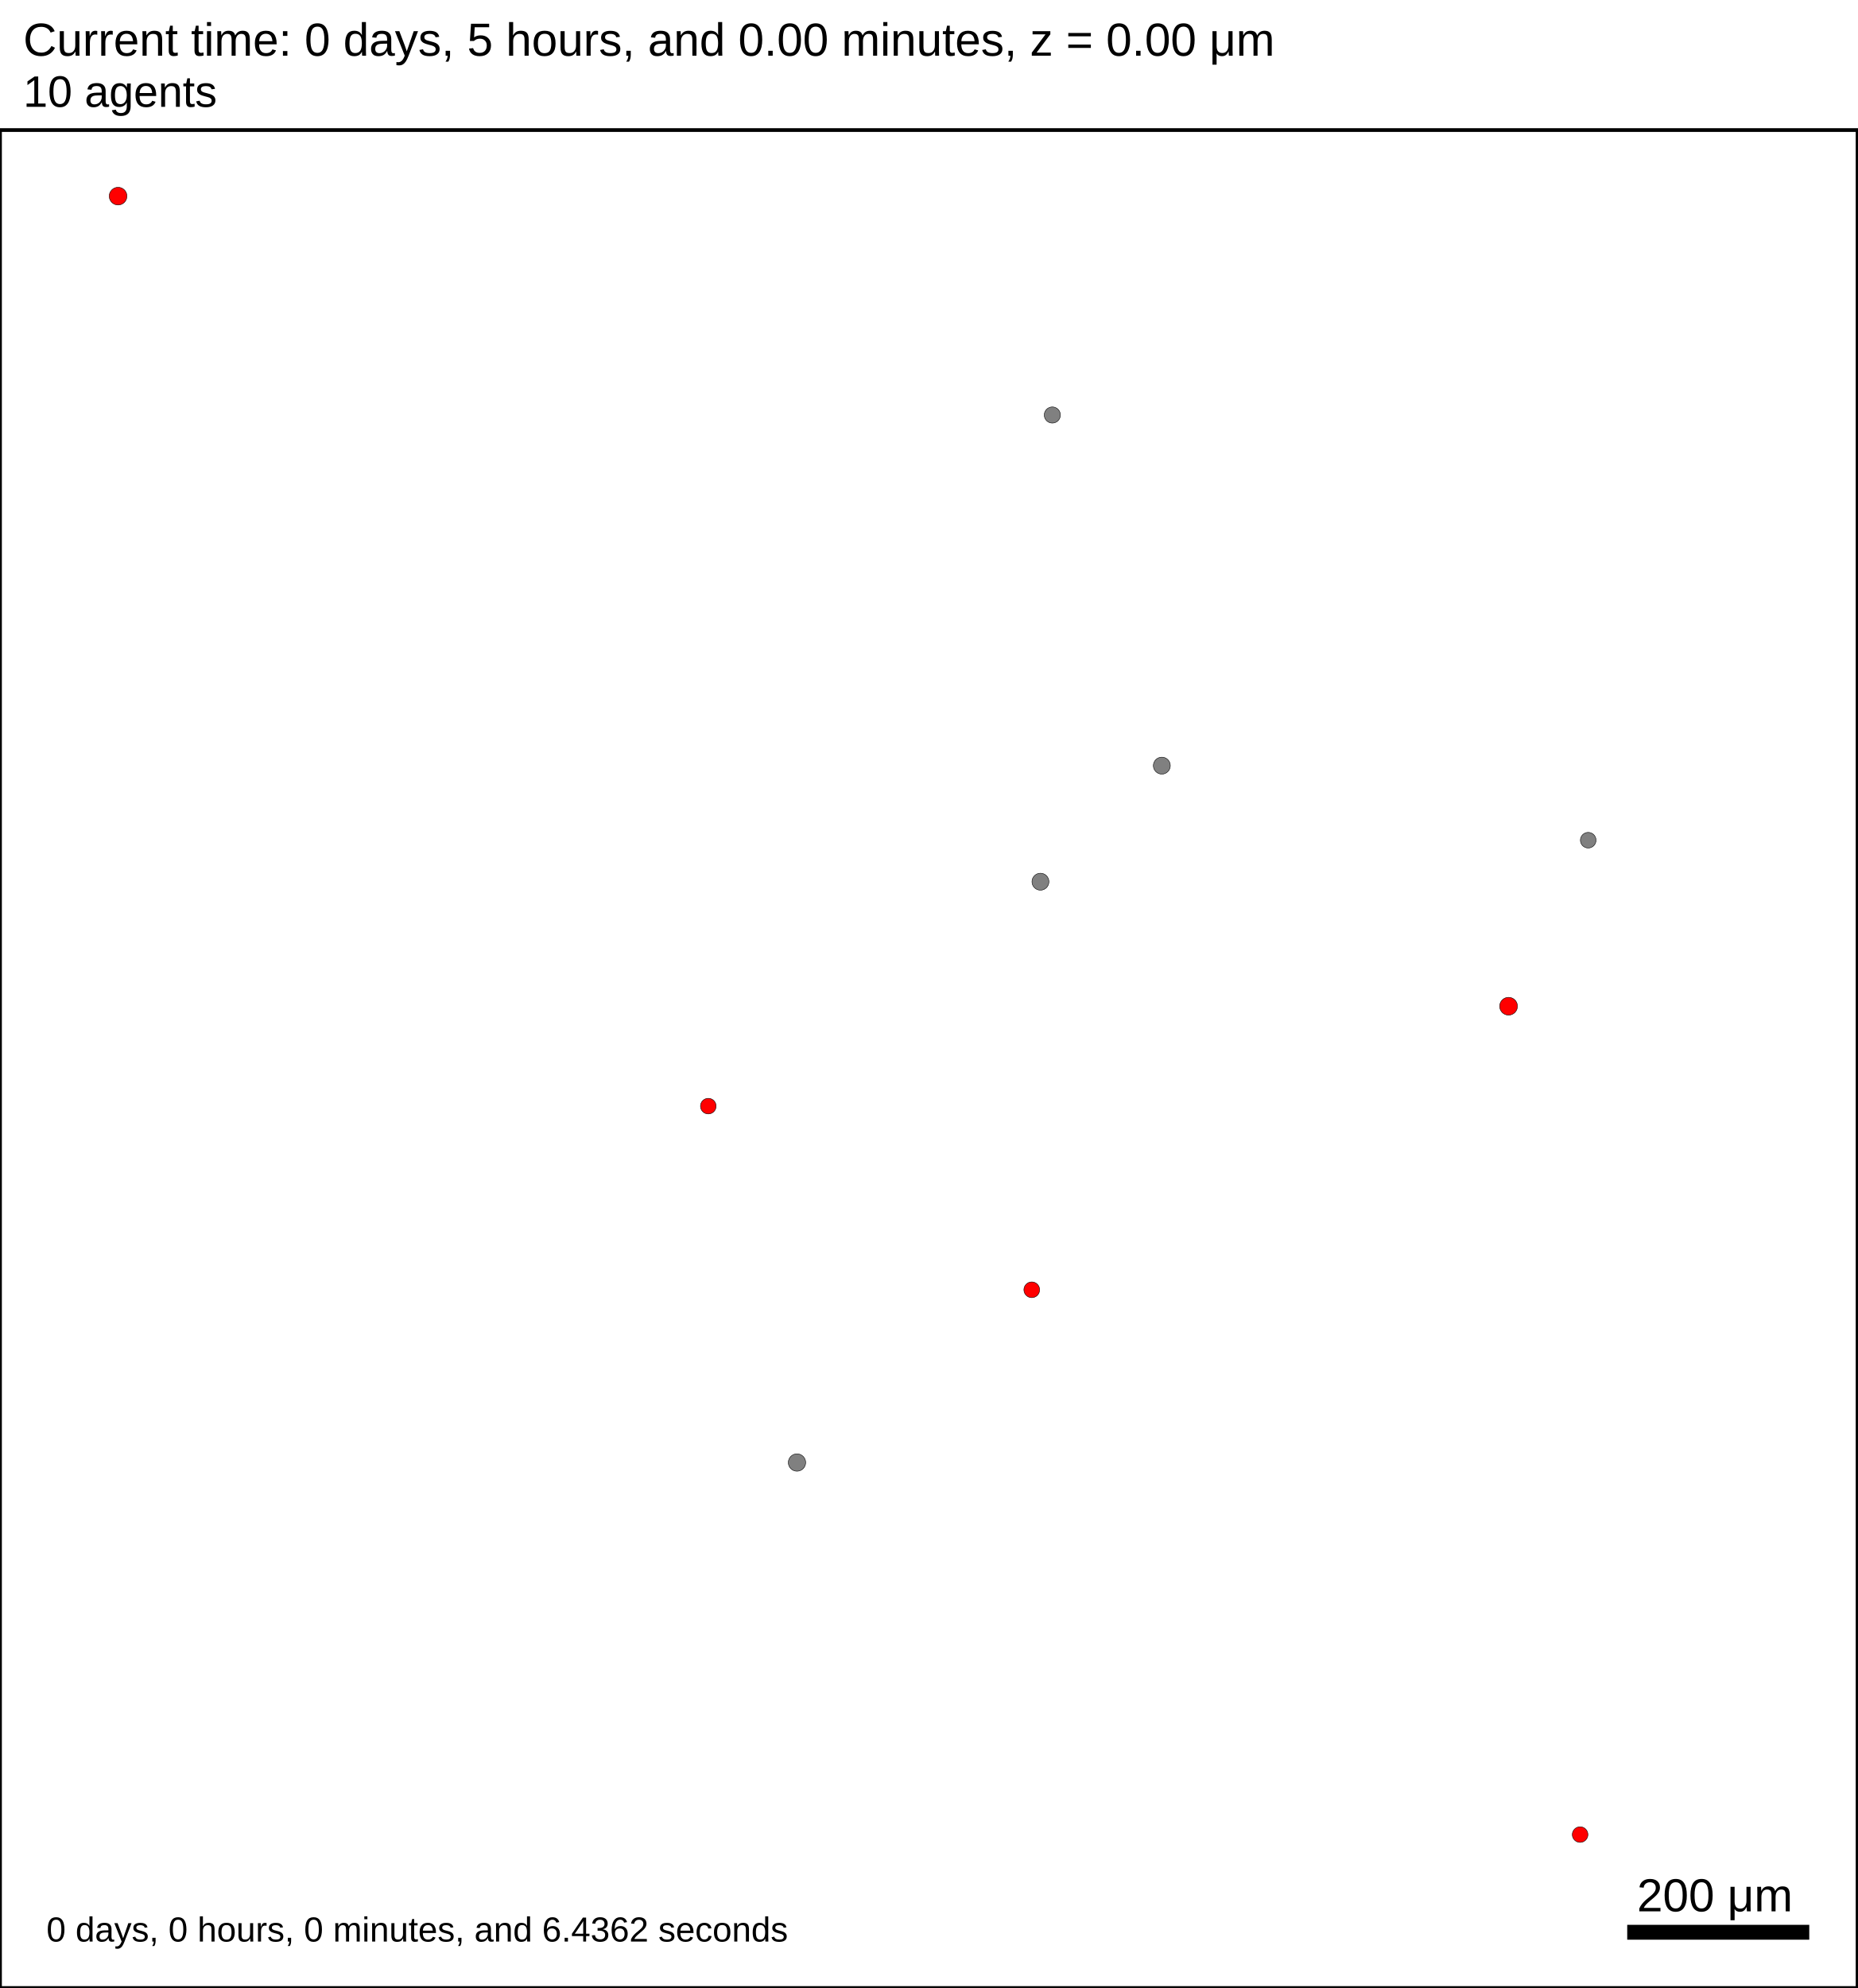
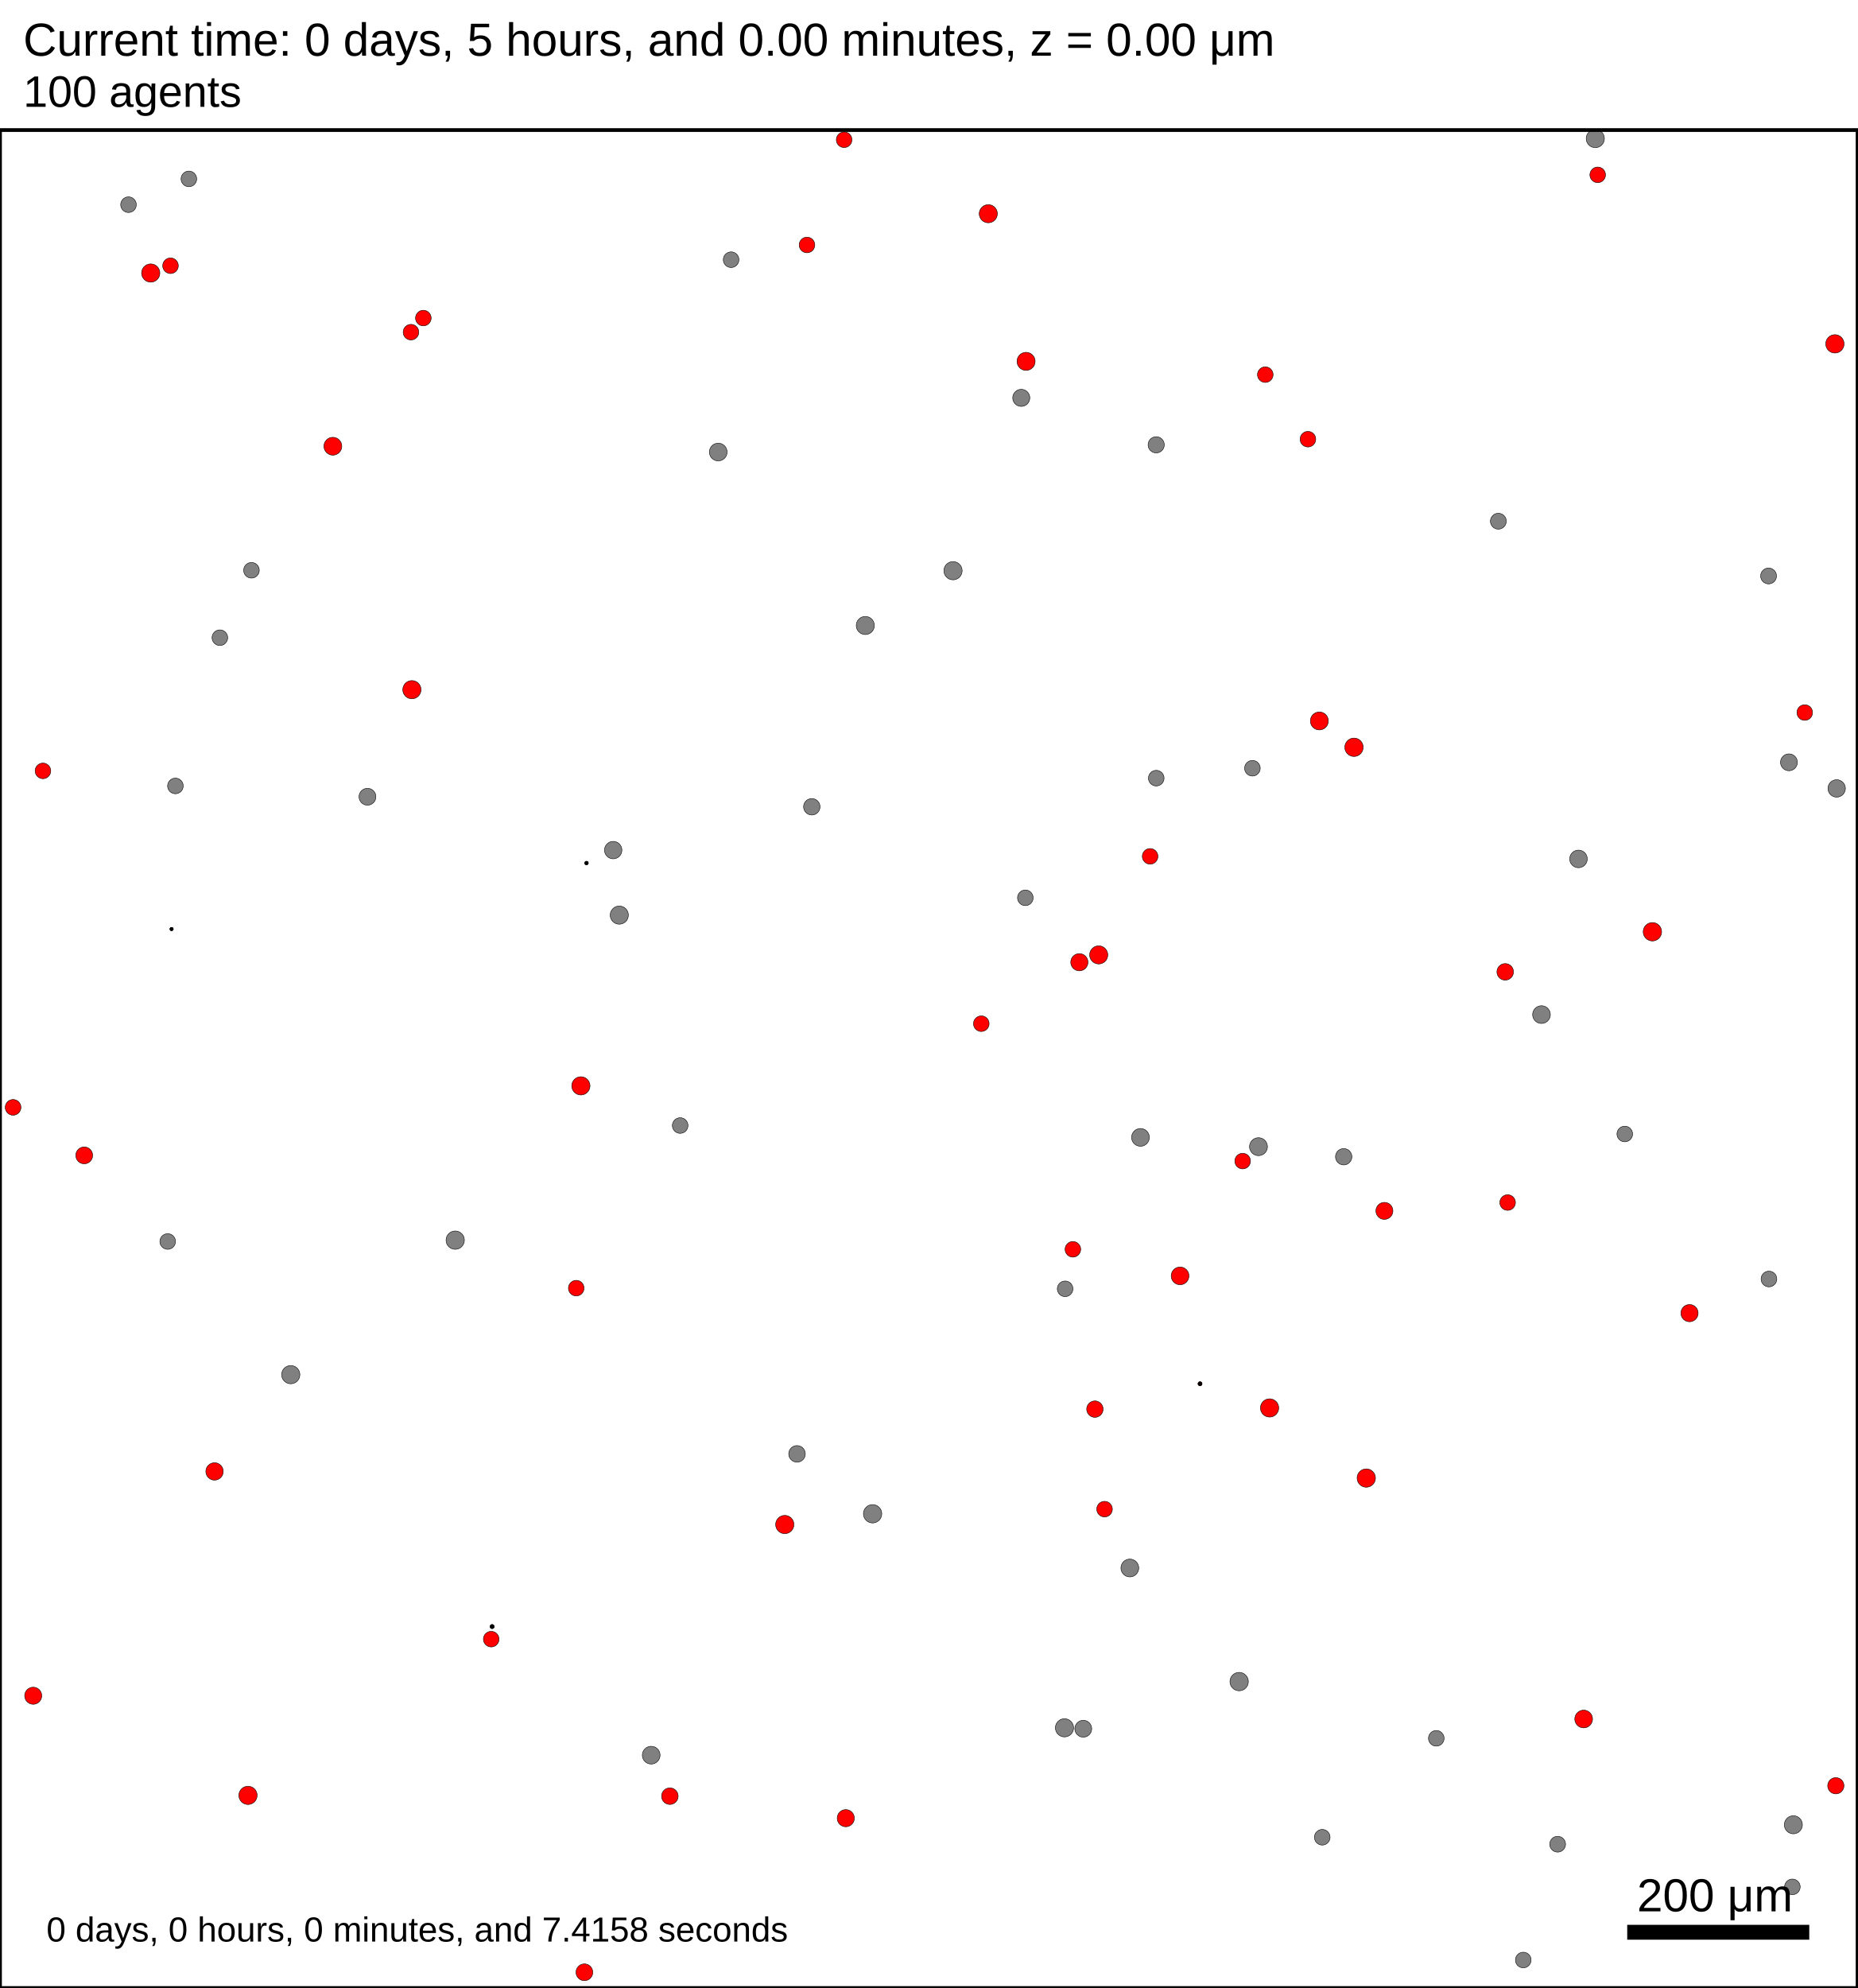
<svg xmlns="http://www.w3.org/2000/svg" version="1.1" width="2000" height="2140" id="svg2">
  <rect x="0" y="0" width="2000" height="2140" stroke-width="4" stroke="white" fill="white" />
  <text x="25" y="60" font-family="Arial" font-size="50" fill="black">
   Current time: 0 days, 5 hours, and 0.00 minutes, z = 0.00 μm
  </text>
  <text x="25" y="115" font-family="Arial" font-size="47.5" fill="black">
-    10 agents
+    100 agents
  </text>
  <g id="tissue" transform="translate(0,2140) scale(1,-1)">
    <g id="ECM">
  </g>
    <g id="cells">
      <g id="cell0">
-         <circle cx="1120.23" cy="1190.89" r="9.125" stroke-width="0.5" stroke="black" fill="grey" />
-         <circle cx="1120.23" cy="1190.89" r="5.543" stroke-width="0.5" stroke="grey" fill="grey" />
+         <circle cx="1103.96" cy="1173.55" r="8.413" stroke-width="0.5" stroke="black" fill="grey" />
+         <circle cx="1103.96" cy="1173.55" r="5.052" stroke-width="0.5" stroke="grey" fill="grey" />
      </g>
      <g id="cell1">
-         <circle cx="1710" cy="1235.56" r="8.413" stroke-width="0.5" stroke="black" fill="grey" />
-         <circle cx="1710" cy="1235.56" r="5.052" stroke-width="0.5" stroke="grey" fill="grey" />
+         <circle cx="1699.52" cy="1215.41" r="9.474" stroke-width="0.5" stroke="black" fill="grey" />
+         <circle cx="1699.52" cy="1215.41" r="5.759" stroke-width="0.5" stroke="grey" fill="grey" />
      </g>
      <g id="cell2">
-         <circle cx="1133.02" cy="1693.26" r="8.689" stroke-width="0.5" stroke="black" fill="grey" />
-         <circle cx="1133.02" cy="1693.26" r="5.254" stroke-width="0.5" stroke="grey" fill="grey" />
+         <circle cx="1099.58" cy="1711.72" r="9.2" stroke-width="0.5" stroke="black" fill="grey" />
+         <circle cx="1099.58" cy="1711.72" r="5.59" stroke-width="0.5" stroke="grey" fill="grey" />
      </g>
      <g id="cell3">
-         <circle cx="1250.92" cy="1315.82" r="9.125" stroke-width="0.5" stroke="black" fill="grey" />
-         <circle cx="1250.92" cy="1315.82" r="5.543" stroke-width="0.5" stroke="grey" fill="grey" />
+         <circle cx="1244.91" cy="1302.35" r="8.413" stroke-width="0.5" stroke="black" fill="grey" />
+         <circle cx="1244.91" cy="1302.35" r="5.052" stroke-width="0.5" stroke="grey" fill="grey" />
      </g>
      <g id="cell4">
-         <circle cx="858.1" cy="565.656" r="9.343" stroke-width="0.5" stroke="black" fill="grey" />
-         <circle cx="858.1" cy="565.656" r="5.679" stroke-width="0.5" stroke="grey" fill="grey" />
+         <circle cx="858.128" cy="574.96" r="8.928" stroke-width="0.5" stroke="black" fill="grey" />
+         <circle cx="858.128" cy="574.96" r="5.416" stroke-width="0.5" stroke="grey" fill="grey" />
      </g>
      <g id="cell5">
-         <circle cx="127.133" cy="1928.87" r="9.536" stroke-width="0.5" stroke="black" fill="red" />
-         <circle cx="127.133" cy="1928.87" r="5.796" stroke-width="0.5" stroke="red" fill="red" />
+         <circle cx="138.355" cy="1919.66" r="8.413" stroke-width="0.5" stroke="black" fill="grey" />
+         <circle cx="138.355" cy="1919.66" r="5.052" stroke-width="0.5" stroke="grey" fill="grey" />
      </g>
      <g id="cell6">
-         <circle cx="762.6" cy="949.303" r="8.413" stroke-width="0.5" stroke="black" fill="red" />
-         <circle cx="762.6" cy="949.303" r="5.052" stroke-width="0.5" stroke="red" fill="red" />
+         <circle cx="732.333" cy="928.407" r="8.413" stroke-width="0.5" stroke="black" fill="grey" />
+         <circle cx="732.333" cy="928.407" r="5.052" stroke-width="0.5" stroke="grey" fill="grey" />
      </g>
      <g id="cell7">
-         <circle cx="1624.24" cy="1056.84" r="9.594" stroke-width="0.5" stroke="black" fill="red" />
-         <circle cx="1624.24" cy="1056.84" r="5.83" stroke-width="0.5" stroke="red" fill="red" />
+         <circle cx="1659.69" cy="1047.82" r="9.536" stroke-width="0.5" stroke="black" fill="grey" />
+         <circle cx="1659.69" cy="1047.82" r="5.796" stroke-width="0.5" stroke="grey" fill="grey" />
      </g>
      <g id="cell8">
-         <circle cx="1110.88" cy="751.593" r="8.483" stroke-width="0.5" stroke="black" fill="red" />
-         <circle cx="1110.88" cy="751.593" r="5.103" stroke-width="0.5" stroke="red" fill="red" />
+         <circle cx="1146.79" cy="752.642" r="8.413" stroke-width="0.5" stroke="black" fill="grey" />
+         <circle cx="1146.79" cy="752.642" r="5.052" stroke-width="0.5" stroke="grey" fill="grey" />
      </g>
      <g id="cell9">
-         <circle cx="1701.28" cy="165.14" r="8.413" stroke-width="0.5" stroke="black" fill="red" />
-         <circle cx="1701.28" cy="165.14" r="5.052" stroke-width="0.5" stroke="red" fill="red" />
+         <circle cx="1677.08" cy="154.78" r="8.513" stroke-width="0.5" stroke="black" fill="grey" />
+         <circle cx="1677.08" cy="154.78" r="5.126" stroke-width="0.5" stroke="grey" fill="grey" />
+       </g>
+       <g id="cell10">
+         <circle cx="188.859" cy="1293.96" r="8.413" stroke-width="0.5" stroke="black" fill="grey" />
+         <circle cx="188.859" cy="1293.96" r="5.052" stroke-width="0.5" stroke="grey" fill="grey" />
+       </g>
+       <g id="cell11">
+         <circle cx="773.317" cy="1653.4" r="9.536" stroke-width="0.5" stroke="black" fill="grey" />
+         <circle cx="773.317" cy="1653.4" r="5.796" stroke-width="0.5" stroke="grey" fill="grey" />
+       </g>
+       <g id="cell12">
+         <circle cx="1546.42" cy="268.774" r="8.413" stroke-width="0.5" stroke="black" fill="grey" />
+         <circle cx="1546.42" cy="268.774" r="5.052" stroke-width="0.5" stroke="grey" fill="grey" />
+       </g>
+       <g id="cell13">
+         <circle cx="1717.63" cy="1990.84" r="9.799" stroke-width="0.5" stroke="black" fill="grey" />
+         <circle cx="1717.63" cy="1990.84" r="5.951" stroke-width="0.5" stroke="grey" fill="grey" />
+       </g>
+       <g id="cell14">
+         <circle cx="1613.25" cy="1578.94" r="8.545" stroke-width="0.5" stroke="black" fill="grey" />
+         <circle cx="1613.25" cy="1578.94" r="5.149" stroke-width="0.5" stroke="grey" fill="grey" />
+       </g>
+       <g id="cell15">
+         <circle cx="1026.1" cy="1525.66" r="9.822" stroke-width="0.5" stroke="black" fill="grey" />
+         <circle cx="1026.1" cy="1525.66" r="5.964" stroke-width="0.5" stroke="grey" fill="grey" />
+       </g>
+       <g id="cell16">
+         <circle cx="236.725" cy="1453.54" r="8.413" stroke-width="0.5" stroke="black" fill="grey" />
+         <circle cx="236.725" cy="1453.54" r="5.052" stroke-width="0.5" stroke="grey" fill="grey" />
+       </g>
+       <g id="cell17">
+         <circle cx="1166.34" cy="279.089" r="9.086" stroke-width="0.5" stroke="black" fill="grey" />
+         <circle cx="1166.34" cy="279.089" r="5.518" stroke-width="0.5" stroke="grey" fill="grey" />
+       </g>
+       <g id="cell18">
+         <circle cx="1904.19" cy="1519.99" r="8.545" stroke-width="0.5" stroke="black" fill="grey" />
+         <circle cx="1904.19" cy="1519.99" r="5.149" stroke-width="0.5" stroke="grey" fill="grey" />
+       </g>
+       <g id="cell19">
+         <circle cx="180.558" cy="803.581" r="8.413" stroke-width="0.5" stroke="black" fill="grey" />
+         <circle cx="180.558" cy="803.581" r="5.052" stroke-width="0.5" stroke="grey" fill="grey" />
+       </g>
+       <g id="cell20">
+         <circle cx="529.844" cy="389.074" r="2.31" stroke-width="0.5" stroke="black" fill="grey" />
+         <circle cx="529.844" cy="389.074" r="2.133" stroke-width="0.5" stroke="black" fill="black" />
+       </g>
+       <g id="cell21">
+         <circle cx="1446.73" cy="894.815" r="8.808" stroke-width="0.5" stroke="black" fill="grey" />
+         <circle cx="1446.73" cy="894.815" r="5.336" stroke-width="0.5" stroke="grey" fill="grey" />
+       </g>
+       <g id="cell22">
+         <circle cx="1146.12" cy="280.086" r="9.799" stroke-width="0.5" stroke="black" fill="grey" />
+         <circle cx="1146.12" cy="280.086" r="5.951" stroke-width="0.5" stroke="grey" fill="grey" />
+       </g>
+       <g id="cell23">
+         <circle cx="660.229" cy="1224.9" r="9.377" stroke-width="0.5" stroke="black" fill="grey" />
+         <circle cx="660.229" cy="1224.9" r="5.7" stroke-width="0.5" stroke="grey" fill="grey" />
+       </g>
+       <g id="cell24">
+         <circle cx="1216.48" cy="452.127" r="9.594" stroke-width="0.5" stroke="black" fill="grey" />
+         <circle cx="1216.48" cy="452.127" r="5.83" stroke-width="0.5" stroke="grey" fill="grey" />
+       </g>
+       <g id="cell25">
+         <circle cx="787.168" cy="1860.44" r="8.413" stroke-width="0.5" stroke="black" fill="grey" />
+         <circle cx="787.168" cy="1860.44" r="5.052" stroke-width="0.5" stroke="grey" fill="grey" />
+       </g>
+       <g id="cell26">
+         <circle cx="1354.99" cy="905.655" r="9.649" stroke-width="0.5" stroke="black" fill="grey" />
+         <circle cx="1354.99" cy="905.655" r="5.863" stroke-width="0.5" stroke="grey" fill="grey" />
+       </g>
+       <g id="cell27">
+         <circle cx="1227.93" cy="915.656" r="9.565" stroke-width="0.5" stroke="black" fill="grey" />
+         <circle cx="1227.93" cy="915.656" r="5.813" stroke-width="0.5" stroke="grey" fill="grey" />
+       </g>
+       <g id="cell28">
+         <circle cx="1423.64" cy="162.27" r="8.413" stroke-width="0.5" stroke="black" fill="grey" />
+         <circle cx="1423.64" cy="162.27" r="5.052" stroke-width="0.5" stroke="grey" fill="grey" />
+       </g>
+       <g id="cell29">
+         <circle cx="1926.13" cy="1319.41" r="9.086" stroke-width="0.5" stroke="black" fill="grey" />
+         <circle cx="1926.13" cy="1319.41" r="5.518" stroke-width="0.5" stroke="grey" fill="grey" />
+       </g>
+       <g id="cell30">
+         <circle cx="1334.17" cy="329.845" r="9.907" stroke-width="0.5" stroke="black" fill="grey" />
+         <circle cx="1334.17" cy="329.845" r="6.012" stroke-width="0.5" stroke="grey" fill="grey" />
+       </g>
+       <g id="cell31">
+         <circle cx="701.132" cy="250.638" r="9.565" stroke-width="0.5" stroke="black" fill="grey" />
+         <circle cx="701.132" cy="250.638" r="5.813" stroke-width="0.5" stroke="grey" fill="grey" />
+       </g>
+       <g id="cell32">
+         <circle cx="631.476" cy="1210.96" r="1.988" stroke-width="0.5" stroke="black" fill="grey" />
+         <circle cx="631.476" cy="1210.96" r="1.887" stroke-width="0.5" stroke="black" fill="black" />
+       </g>
+       <g id="cell33">
+         <circle cx="666.778" cy="1154.93" r="9.776" stroke-width="0.5" stroke="black" fill="grey" />
+         <circle cx="666.778" cy="1154.93" r="5.937" stroke-width="0.5" stroke="grey" fill="grey" />
+       </g>
+       <g id="cell34">
+         <circle cx="874.047" cy="1271.54" r="8.848" stroke-width="0.5" stroke="black" fill="grey" />
+         <circle cx="874.047" cy="1271.54" r="5.363" stroke-width="0.5" stroke="grey" fill="grey" />
+       </g>
+       <g id="cell35">
+         <circle cx="1930.87" cy="175.707" r="9.727" stroke-width="0.5" stroke="black" fill="grey" />
+         <circle cx="1930.87" cy="175.707" r="5.909" stroke-width="0.5" stroke="grey" fill="grey" />
+       </g>
+       <g id="cell36">
+         <circle cx="395.652" cy="1282.34" r="9.086" stroke-width="0.5" stroke="black" fill="grey" />
+         <circle cx="395.652" cy="1282.34" r="5.518" stroke-width="0.5" stroke="grey" fill="grey" />
+       </g>
+       <g id="cell37">
+         <circle cx="1977.51" cy="1291.29" r="9.377" stroke-width="0.5" stroke="black" fill="grey" />
+         <circle cx="1977.51" cy="1291.29" r="5.7" stroke-width="0.5" stroke="grey" fill="grey" />
+       </g>
+       <g id="cell38">
+         <circle cx="490.124" cy="805.029" r="9.865" stroke-width="0.5" stroke="black" fill="grey" />
+         <circle cx="490.124" cy="805.029" r="5.989" stroke-width="0.5" stroke="grey" fill="grey" />
+       </g>
+       <g id="cell39">
+         <circle cx="939.505" cy="510.478" r="9.886" stroke-width="0.5" stroke="black" fill="grey" />
+         <circle cx="939.505" cy="510.478" r="6.001" stroke-width="0.5" stroke="grey" fill="grey" />
+       </g>
+       <g id="cell40">
+         <circle cx="313.047" cy="660.239" r="9.822" stroke-width="0.5" stroke="black" fill="grey" />
+         <circle cx="313.047" cy="660.239" r="5.964" stroke-width="0.5" stroke="grey" fill="grey" />
+       </g>
+       <g id="cell41">
+         <circle cx="1348.46" cy="1313.03" r="8.413" stroke-width="0.5" stroke="black" fill="grey" />
+         <circle cx="1348.46" cy="1313.03" r="5.052" stroke-width="0.5" stroke="grey" fill="grey" />
+       </g>
+       <g id="cell42">
+         <circle cx="270.753" cy="1526.12" r="8.413" stroke-width="0.5" stroke="black" fill="grey" />
+         <circle cx="270.753" cy="1526.12" r="5.052" stroke-width="0.5" stroke="grey" fill="grey" />
+       </g>
+       <g id="cell43">
+         <circle cx="1904.59" cy="763.205" r="8.456" stroke-width="0.5" stroke="black" fill="grey" />
+         <circle cx="1904.59" cy="763.205" r="5.083" stroke-width="0.5" stroke="grey" fill="grey" />
+       </g>
+       <g id="cell44">
+         <circle cx="1640.07" cy="30.135" r="8.413" stroke-width="0.5" stroke="black" fill="grey" />
+         <circle cx="1640.07" cy="30.135" r="5.052" stroke-width="0.5" stroke="grey" fill="grey" />
+       </g>
+       <g id="cell45">
+         <circle cx="1244.85" cy="1661.17" r="8.728" stroke-width="0.5" stroke="black" fill="grey" />
+         <circle cx="1244.85" cy="1661.17" r="5.281" stroke-width="0.5" stroke="grey" fill="grey" />
+       </g>
+       <g id="cell46">
+         <circle cx="203.353" cy="1947.43" r="8.413" stroke-width="0.5" stroke="black" fill="grey" />
+         <circle cx="203.353" cy="1947.43" r="5.052" stroke-width="0.5" stroke="grey" fill="grey" />
+       </g>
+       <g id="cell47">
+         <circle cx="1749.36" cy="919.304" r="8.413" stroke-width="0.5" stroke="black" fill="grey" />
+         <circle cx="1749.36" cy="919.304" r="5.052" stroke-width="0.5" stroke="grey" fill="grey" />
+       </g>
+       <g id="cell48">
+         <circle cx="1929.82" cy="108.86" r="8.413" stroke-width="0.5" stroke="black" fill="grey" />
+         <circle cx="1929.82" cy="108.86" r="5.052" stroke-width="0.5" stroke="grey" fill="grey" />
+       </g>
+       <g id="cell49">
+         <circle cx="931.662" cy="1466.68" r="9.752" stroke-width="0.5" stroke="black" fill="grey" />
+         <circle cx="931.662" cy="1466.68" r="5.923" stroke-width="0.5" stroke="grey" fill="grey" />
+       </g>
+       <g id="cell50">
+         <circle cx="90.678" cy="896.289" r="9.086" stroke-width="0.5" stroke="black" fill="red" />
+         <circle cx="90.678" cy="896.289" r="5.518" stroke-width="0.5" stroke="red" fill="red" />
+       </g>
+       <g id="cell51">
+         <circle cx="1976.6" cy="217.717" r="8.768" stroke-width="0.5" stroke="black" fill="red" />
+         <circle cx="1976.6" cy="217.717" r="5.309" stroke-width="0.5" stroke="red" fill="red" />
+       </g>
+       <g id="cell52">
+         <circle cx="625.421" cy="971.122" r="9.822" stroke-width="0.5" stroke="black" fill="red" />
+         <circle cx="625.421" cy="971.122" r="5.964" stroke-width="0.5" stroke="red" fill="red" />
+       </g>
+       <g id="cell53">
+         <circle cx="1366.94" cy="624.407" r="9.844" stroke-width="0.5" stroke="black" fill="red" />
+         <circle cx="1366.94" cy="624.407" r="5.977" stroke-width="0.5" stroke="red" fill="red" />
+       </g>
+       <g id="cell54">
+         <circle cx="868.88" cy="1876.31" r="8.413" stroke-width="0.5" stroke="black" fill="red" />
+         <circle cx="868.88" cy="1876.31" r="5.052" stroke-width="0.5" stroke="red" fill="red" />
+       </g>
+       <g id="cell55">
+         <circle cx="443.483" cy="1397.58" r="9.822" stroke-width="0.5" stroke="black" fill="red" />
+         <circle cx="443.483" cy="1397.58" r="5.964" stroke-width="0.5" stroke="red" fill="red" />
+       </g>
+       <g id="cell56">
+         <circle cx="1104.75" cy="1751.02" r="9.752" stroke-width="0.5" stroke="black" fill="red" />
+         <circle cx="1104.75" cy="1751.02" r="5.923" stroke-width="0.5" stroke="red" fill="red" />
+       </g>
+       <g id="cell57">
+         <circle cx="1056.55" cy="1038.05" r="8.413" stroke-width="0.5" stroke="black" fill="red" />
+         <circle cx="1056.55" cy="1038.05" r="5.052" stroke-width="0.5" stroke="red" fill="red" />
+       </g>
+       <g id="cell58">
+         <circle cx="183.583" cy="1853.94" r="8.413" stroke-width="0.5" stroke="black" fill="red" />
+         <circle cx="183.583" cy="1853.94" r="5.052" stroke-width="0.5" stroke="red" fill="red" />
+       </g>
+       <g id="cell59">
+         <circle cx="162.282" cy="1846.09" r="9.844" stroke-width="0.5" stroke="black" fill="red" />
+         <circle cx="162.282" cy="1846.09" r="5.977" stroke-width="0.5" stroke="red" fill="red" />
+       </g>
+       <g id="cell60">
+         <circle cx="629.211" cy="16.918" r="9.047" stroke-width="0.5" stroke="black" fill="red" />
+         <circle cx="629.211" cy="16.918" r="5.493" stroke-width="0.5" stroke="red" fill="red" />
+       </g>
+       <g id="cell61">
+         <circle cx="1705.1" cy="289.564" r="9.565" stroke-width="0.5" stroke="black" fill="red" />
+         <circle cx="1705.1" cy="289.564" r="5.813" stroke-width="0.5" stroke="red" fill="red" />
+       </g>
+       <g id="cell62">
+         <circle cx="1408.22" cy="1667.23" r="8.413" stroke-width="0.5" stroke="black" fill="red" />
+         <circle cx="1408.22" cy="1667.23" r="5.052" stroke-width="0.5" stroke="red" fill="red" />
+       </g>
+       <g id="cell63">
+         <circle cx="528.874" cy="375.525" r="8.413" stroke-width="0.5" stroke="black" fill="red" />
+         <circle cx="528.874" cy="375.525" r="5.052" stroke-width="0.5" stroke="red" fill="red" />
+       </g>
+       <g id="cell64">
+         <circle cx="1162.12" cy="1104.21" r="9.273" stroke-width="0.5" stroke="black" fill="red" />
+         <circle cx="1162.12" cy="1104.21" r="5.636" stroke-width="0.5" stroke="red" fill="red" />
+       </g>
+       <g id="cell65">
+         <circle cx="358.383" cy="1659.66" r="9.622" stroke-width="0.5" stroke="black" fill="red" />
+         <circle cx="358.383" cy="1659.66" r="5.847" stroke-width="0.5" stroke="red" fill="red" />
+       </g>
+       <g id="cell66">
+         <circle cx="35.768" cy="314.608" r="9.2" stroke-width="0.5" stroke="black" fill="red" />
+         <circle cx="35.768" cy="314.608" r="5.59" stroke-width="0.5" stroke="red" fill="red" />
+       </g>
+       <g id="cell67">
+         <circle cx="1189.25" cy="515.479" r="8.413" stroke-width="0.5" stroke="black" fill="red" />
+         <circle cx="1189.25" cy="515.479" r="5.052" stroke-width="0.5" stroke="red" fill="red" />
+       </g>
+       <g id="cell68">
+         <circle cx="1471.05" cy="548.943" r="9.886" stroke-width="0.5" stroke="black" fill="red" />
+         <circle cx="1471.05" cy="548.943" r="6.001" stroke-width="0.5" stroke="red" fill="red" />
+       </g>
+       <g id="cell69">
+         <circle cx="844.955" cy="498.902" r="9.844" stroke-width="0.5" stroke="black" fill="red" />
+         <circle cx="844.955" cy="498.902" r="5.977" stroke-width="0.5" stroke="red" fill="red" />
+       </g>
+       <g id="cell70">
+         <circle cx="1155.16" cy="795.16" r="8.413" stroke-width="0.5" stroke="black" fill="red" />
+         <circle cx="1155.16" cy="795.16" r="5.052" stroke-width="0.5" stroke="red" fill="red" />
+       </g>
+       <g id="cell71">
+         <circle cx="1779.11" cy="1137" r="9.926" stroke-width="0.5" stroke="black" fill="red" />
+         <circle cx="1779.11" cy="1137" r="6.024" stroke-width="0.5" stroke="red" fill="red" />
+       </g>
+       <g id="cell72">
+         <circle cx="455.802" cy="1797.62" r="8.413" stroke-width="0.5" stroke="black" fill="red" />
+         <circle cx="455.802" cy="1797.62" r="5.052" stroke-width="0.5" stroke="red" fill="red" />
+       </g>
+       <g id="cell73">
+         <circle cx="1337.95" cy="890.144" r="8.413" stroke-width="0.5" stroke="black" fill="red" />
+         <circle cx="1337.95" cy="890.144" r="5.052" stroke-width="0.5" stroke="red" fill="red" />
+       </g>
+       <g id="cell74">
+         <circle cx="1720.22" cy="1951.78" r="8.413" stroke-width="0.5" stroke="black" fill="red" />
+         <circle cx="1720.22" cy="1951.78" r="5.052" stroke-width="0.5" stroke="red" fill="red" />
+       </g>
+       <g id="cell75">
+         <circle cx="230.994" cy="556.06" r="9.377" stroke-width="0.5" stroke="black" fill="red" />
+         <circle cx="230.994" cy="556.06" r="5.7" stroke-width="0.5" stroke="red" fill="red" />
+       </g>
+       <g id="cell76">
+         <circle cx="1623.24" cy="845.521" r="8.413" stroke-width="0.5" stroke="black" fill="red" />
+         <circle cx="1623.24" cy="845.521" r="5.052" stroke-width="0.5" stroke="red" fill="red" />
+       </g>
+       <g id="cell77">
+         <circle cx="1362.31" cy="1736.71" r="8.413" stroke-width="0.5" stroke="black" fill="red" />
+         <circle cx="1362.31" cy="1736.71" r="5.052" stroke-width="0.5" stroke="red" fill="red" />
+       </g>
+       <g id="cell78">
+         <circle cx="1178.85" cy="623.132" r="8.848" stroke-width="0.5" stroke="black" fill="red" />
+         <circle cx="1178.85" cy="623.132" r="5.363" stroke-width="0.5" stroke="red" fill="red" />
+       </g>
+       <g id="cell79">
+         <circle cx="1943.13" cy="1372.98" r="8.413" stroke-width="0.5" stroke="black" fill="red" />
+         <circle cx="1943.13" cy="1372.98" r="5.052" stroke-width="0.5" stroke="red" fill="red" />
+       </g>
+       <g id="cell80">
+         <circle cx="1457.82" cy="1335.59" r="9.907" stroke-width="0.5" stroke="black" fill="red" />
+         <circle cx="1457.82" cy="1335.59" r="6.012" stroke-width="0.5" stroke="red" fill="red" />
+       </g>
+       <g id="cell81">
+         <circle cx="1064.08" cy="1909.94" r="9.776" stroke-width="0.5" stroke="black" fill="red" />
+         <circle cx="1064.08" cy="1909.94" r="5.937" stroke-width="0.5" stroke="red" fill="red" />
+       </g>
+       <g id="cell82">
+         <circle cx="1270.56" cy="766.567" r="9.565" stroke-width="0.5" stroke="black" fill="red" />
+         <circle cx="1270.56" cy="766.567" r="5.813" stroke-width="0.5" stroke="red" fill="red" />
+       </g>
+       <g id="cell83">
+         <circle cx="1238.3" cy="1218.17" r="8.413" stroke-width="0.5" stroke="black" fill="red" />
+         <circle cx="1238.3" cy="1218.17" r="5.052" stroke-width="0.5" stroke="red" fill="red" />
+       </g>
+       <g id="cell84">
+         <circle cx="14.098" cy="947.979" r="8.456" stroke-width="0.5" stroke="black" fill="red" />
+         <circle cx="14.098" cy="947.979" r="5.083" stroke-width="0.5" stroke="red" fill="red" />
+       </g>
+       <g id="cell85">
+         <circle cx="1420.52" cy="1363.94" r="9.676" stroke-width="0.5" stroke="black" fill="red" />
+         <circle cx="1420.52" cy="1363.94" r="5.879" stroke-width="0.5" stroke="red" fill="red" />
+       </g>
+       <g id="cell86">
+         <circle cx="620.413" cy="753.366" r="8.413" stroke-width="0.5" stroke="black" fill="red" />
+         <circle cx="620.413" cy="753.366" r="5.052" stroke-width="0.5" stroke="red" fill="red" />
+       </g>
+       <g id="cell87">
+         <circle cx="1490.56" cy="836.541" r="9.163" stroke-width="0.5" stroke="black" fill="red" />
+         <circle cx="1490.56" cy="836.541" r="5.567" stroke-width="0.5" stroke="red" fill="red" />
+       </g>
+       <g id="cell88">
+         <circle cx="267.015" cy="207.371" r="9.844" stroke-width="0.5" stroke="black" fill="red" />
+         <circle cx="267.015" cy="207.371" r="5.977" stroke-width="0.5" stroke="red" fill="red" />
+       </g>
+       <g id="cell89">
+         <circle cx="184.748" cy="1139.93" r="1.846" stroke-width="0.5" stroke="black" fill="red" />
+         <circle cx="184.748" cy="1139.93" r="1.778" stroke-width="0.5" stroke="black" fill="black" />
+       </g>
+       <g id="cell90">
+         <circle cx="1182.95" cy="1112.09" r="9.776" stroke-width="0.5" stroke="black" fill="red" />
+         <circle cx="1182.95" cy="1112.09" r="5.937" stroke-width="0.5" stroke="red" fill="red" />
+       </g>
+       <g id="cell91">
+         <circle cx="46.241" cy="1310.17" r="8.413" stroke-width="0.5" stroke="black" fill="red" />
+         <circle cx="46.241" cy="1310.17" r="5.052" stroke-width="0.5" stroke="red" fill="red" />
+       </g>
+       <g id="cell92">
+         <circle cx="1292.04" cy="650.431" r="2.234" stroke-width="0.5" stroke="black" fill="red" />
+         <circle cx="1292.04" cy="650.431" r="2.083" stroke-width="0.5" stroke="black" fill="black" />
+       </g>
+       <g id="cell93">
+         <circle cx="442.501" cy="1782.45" r="8.413" stroke-width="0.5" stroke="black" fill="red" />
+         <circle cx="442.501" cy="1782.45" r="5.052" stroke-width="0.5" stroke="red" fill="red" />
+       </g>
+       <g id="cell94">
+         <circle cx="721.23" cy="206.503" r="8.928" stroke-width="0.5" stroke="black" fill="red" />
+         <circle cx="721.23" cy="206.503" r="5.416" stroke-width="0.5" stroke="red" fill="red" />
+       </g>
+       <g id="cell95">
+         <circle cx="1975.61" cy="1769.86" r="9.886" stroke-width="0.5" stroke="black" fill="red" />
+         <circle cx="1975.61" cy="1769.86" r="6.001" stroke-width="0.5" stroke="red" fill="red" />
+       </g>
+       <g id="cell96">
+         <circle cx="1620.63" cy="1093.83" r="8.928" stroke-width="0.5" stroke="black" fill="red" />
+         <circle cx="1620.63" cy="1093.83" r="5.416" stroke-width="0.5" stroke="red" fill="red" />
+       </g>
+       <g id="cell97">
+         <circle cx="910.646" cy="182.809" r="9.237" stroke-width="0.5" stroke="black" fill="red" />
+         <circle cx="910.646" cy="182.809" r="5.613" stroke-width="0.5" stroke="red" fill="red" />
+       </g>
+       <g id="cell98">
+         <circle cx="1819.07" cy="726.474" r="9.273" stroke-width="0.5" stroke="black" fill="red" />
+         <circle cx="1819.07" cy="726.474" r="5.636" stroke-width="0.5" stroke="red" fill="red" />
+       </g>
+       <g id="cell99">
+         <circle cx="908.862" cy="1989.56" r="8.413" stroke-width="0.5" stroke="black" fill="red" />
+         <circle cx="908.862" cy="1989.56" r="5.052" stroke-width="0.5" stroke="red" fill="red" />
      </g>
    </g>
  </g>
  <rect x="1750" y="2070" width="200" height="20" stroke-width="4" stroke="rgb(255,255,255)" fill="rgb(0,0,0)" />
  <text x="1762.5" y="2057.5" font-family="Arial" font-size="50" fill="black">
   200 μm
  </text>
  <text x="50" y="2090" font-family="Arial" font-size="37.5" fill="black">
-    0 days, 0 hours, 0 minutes, and 6.4362 seconds
+    0 days, 0 hours, 0 minutes, and 7.4158 seconds
  </text>
  <rect x="0" y="140" width="2000" height="2000" stroke-width="4" stroke="rgb(0,0,0)" fill="none" />
</svg>
